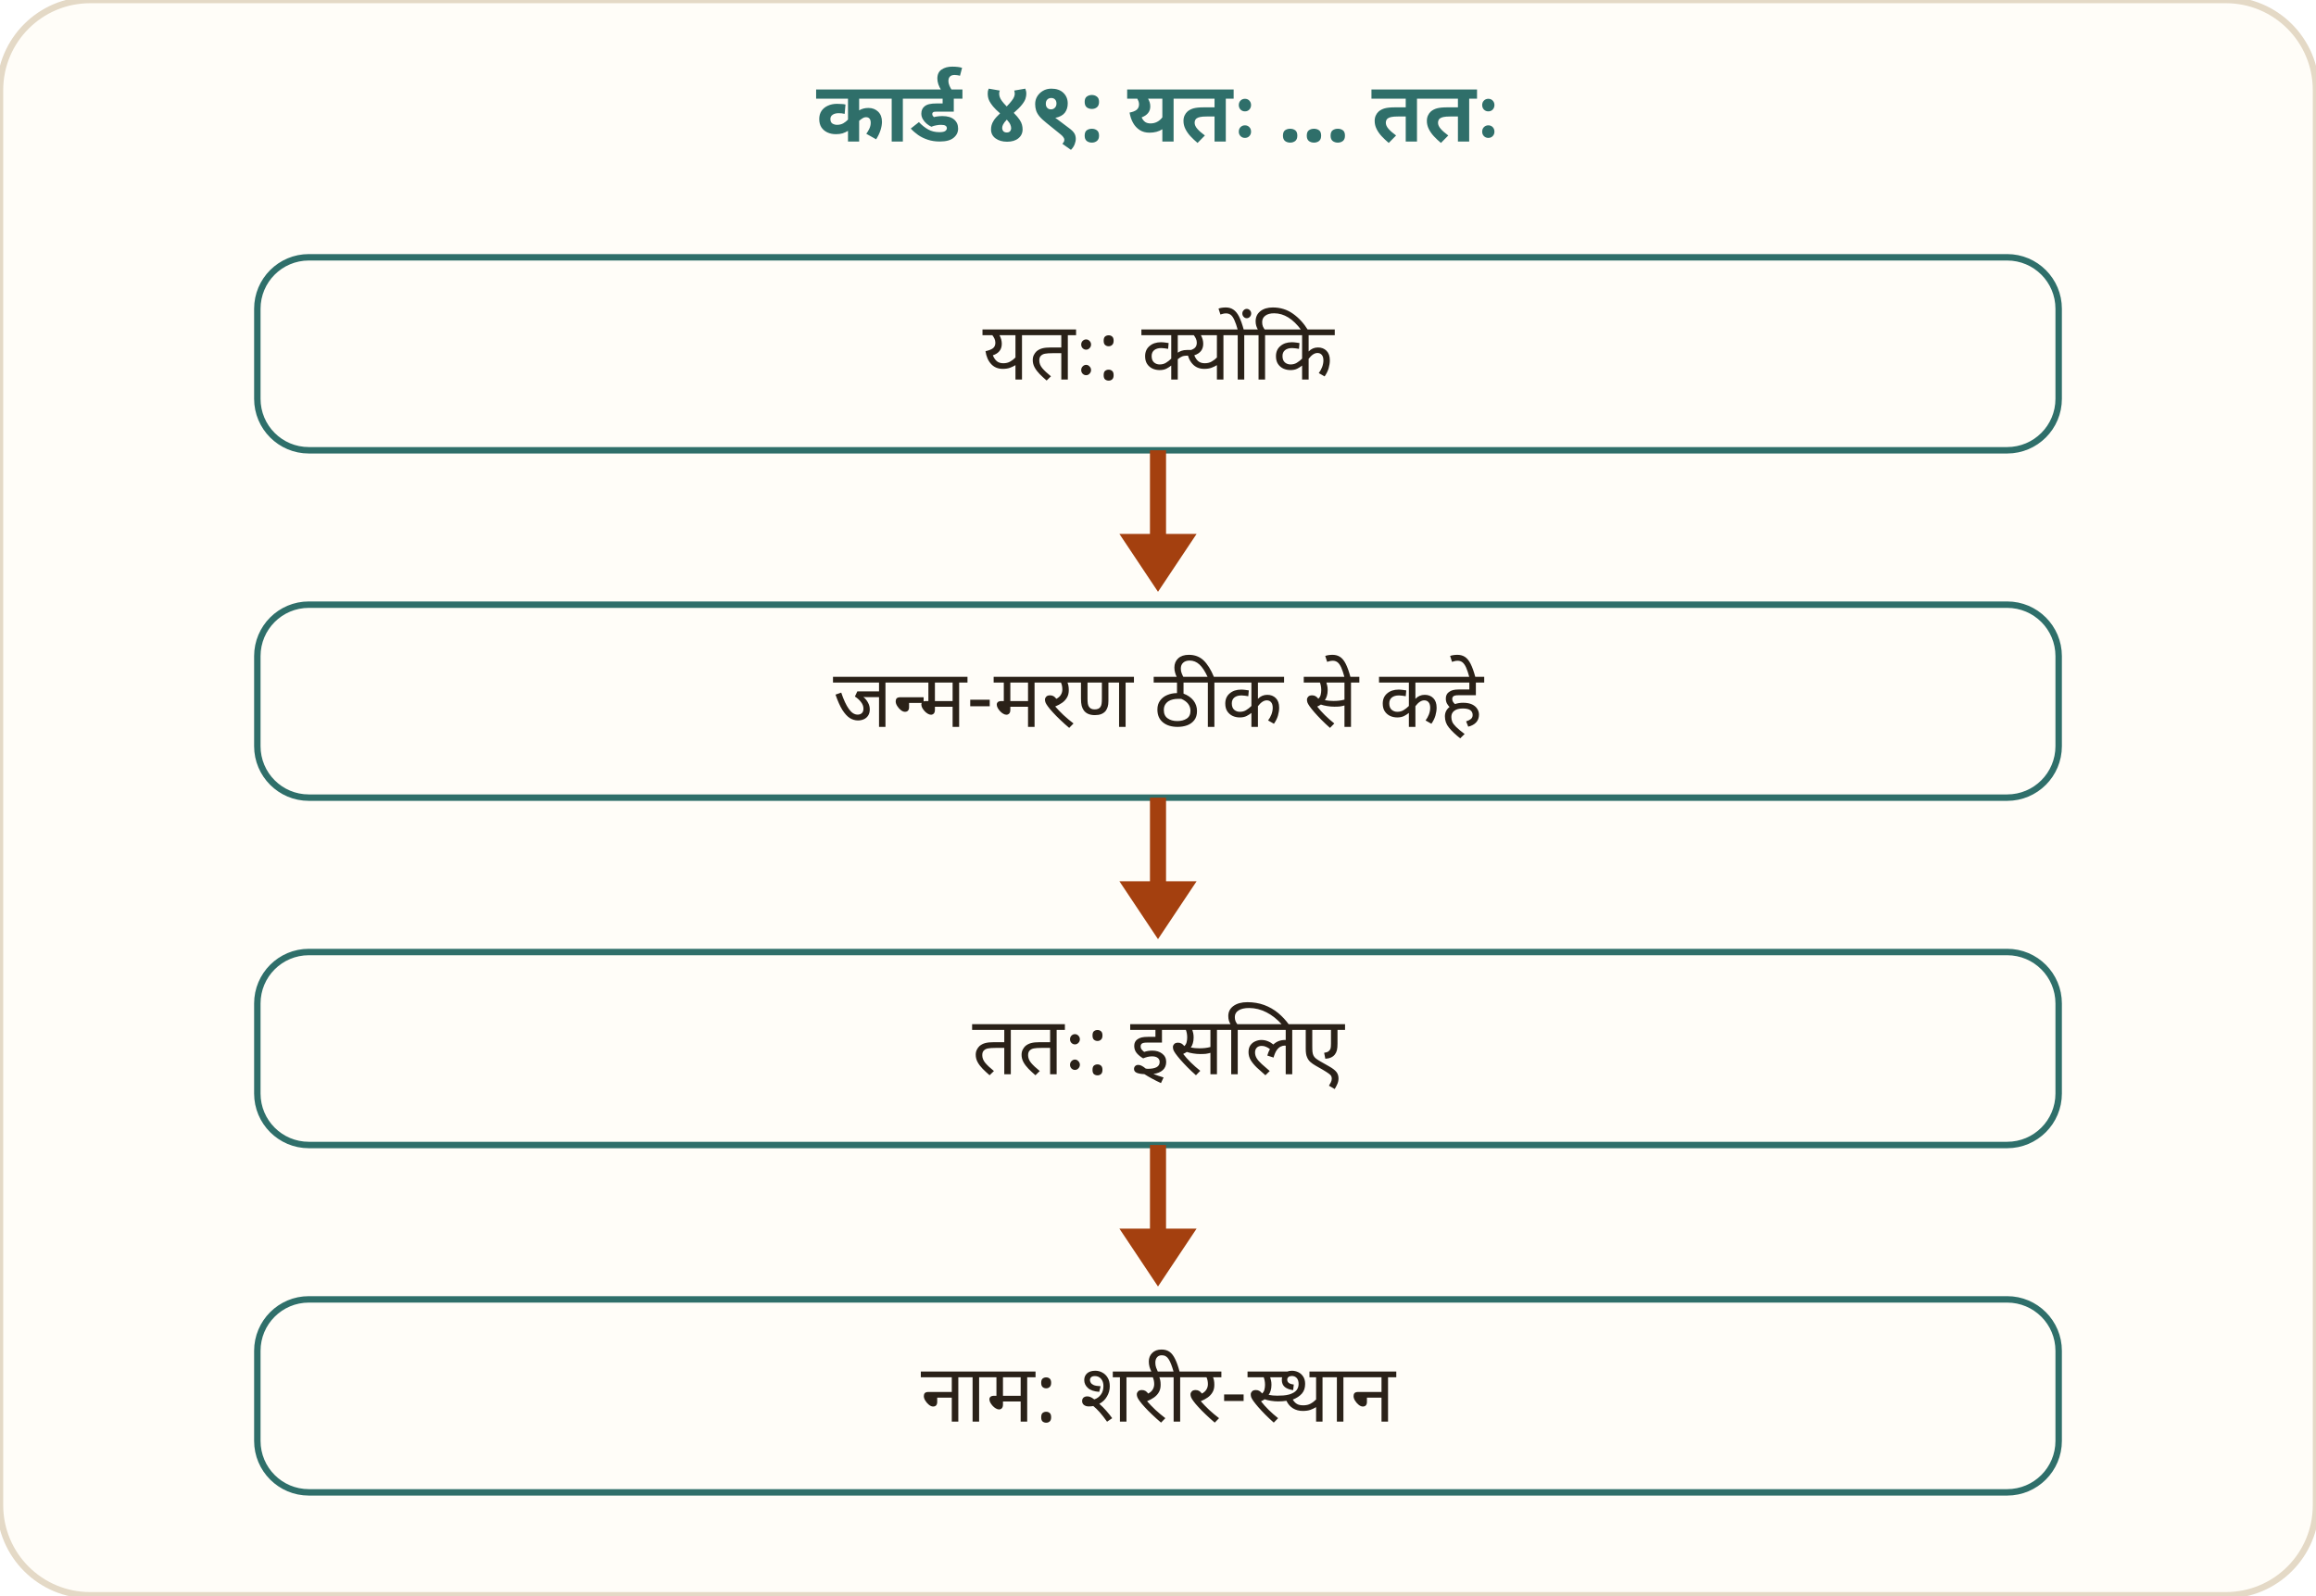
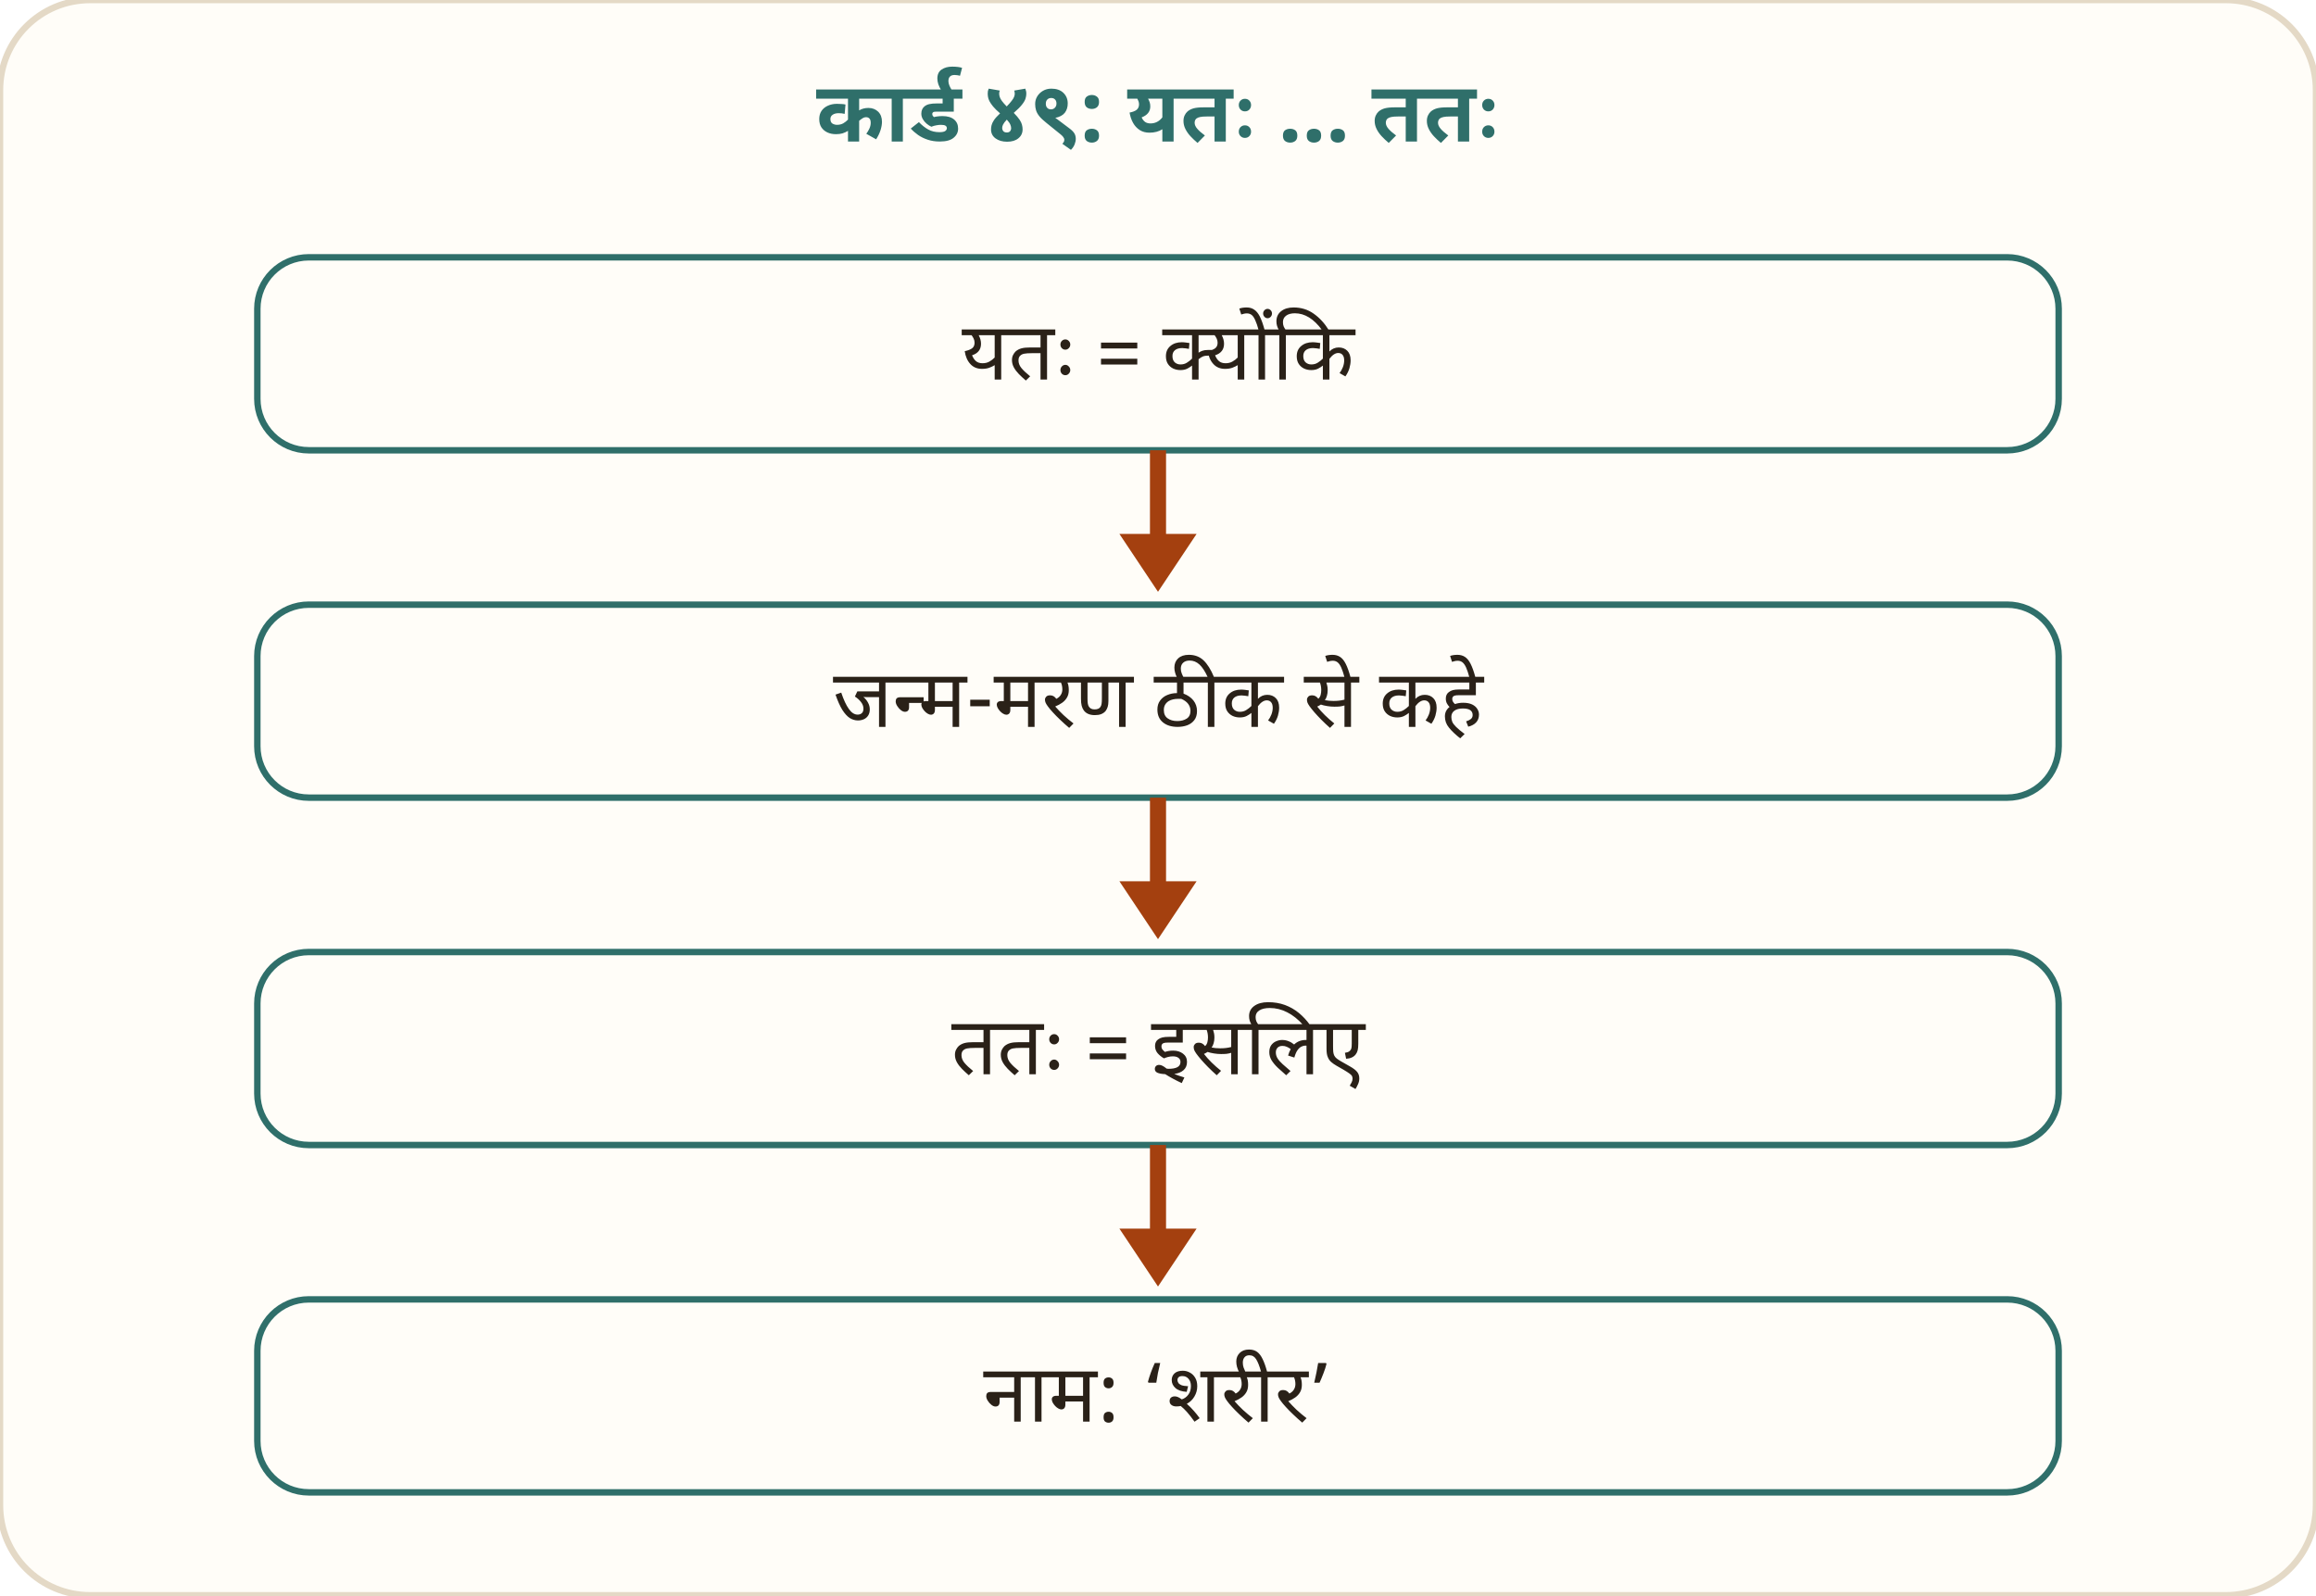
<svg xmlns="http://www.w3.org/2000/svg" viewBox="0 0 360 248" role="img">
  <rect width="360" height="248" rx="14" fill="#fffdf8" stroke="#e4d9c6" />
  <text x="180" y="22" font-family="'Noto Sans Devanagari','Mukta','Nirmala UI','Mangal',sans-serif" font-size="13" font-weight="700" fill="#2f6f6a" text-anchor="middle">कार्ड ४९: यतः ... ततः</text>
  <rect x="40" y="40" width="280" height="30" rx="8" fill="#fffdf8" stroke="#2f6f6a" />
-   <text x="180.0" y="59.0" font-family="'Noto Sans Devanagari','Mukta','Nirmala UI','Mangal',sans-serif" font-size="12.5" font-weight="500" fill="#2a2118" text-anchor="middle">यतः: क्योंकि</text>
+   <text x="180.0" y="59.0" font-family="'Noto Sans Devanagari','Mukta','Nirmala UI','Mangal',sans-serif" font-size="12.5" font-weight="500" fill="#2a2118" text-anchor="middle">यतः = क्योंकि</text>
  <line x1="180" y1="70" x2="180" y2="86" stroke="#a4400f" stroke-width="2.5" />
  <polygon points="180,92 174,83 186,83" fill="#a4400f" />
  <rect x="40" y="94" width="280" height="30" rx="8" fill="#fffdf8" stroke="#2f6f6a" />
  <text x="180.0" y="113.0" font-family="'Noto Sans Devanagari','Mukta','Nirmala UI','Mangal',sans-serif" font-size="12.5" font-weight="500" fill="#2a2118" text-anchor="middle">जन्म-मरण ठीक से कहे</text>
  <line x1="180" y1="124" x2="180" y2="140" stroke="#a4400f" stroke-width="2.5" />
  <polygon points="180,146 174,137 186,137" fill="#a4400f" />
  <rect x="40" y="148" width="280" height="30" rx="8" fill="#fffdf8" stroke="#2f6f6a" />
-   <text x="180.0" y="167.0" font-family="'Noto Sans Devanagari','Mukta','Nirmala UI','Mangal',sans-serif" font-size="12.5" font-weight="500" fill="#2a2118" text-anchor="middle">ततः: इसलिए</text>
+   <text x="180.0" y="167.0" font-family="'Noto Sans Devanagari','Mukta','Nirmala UI','Mangal',sans-serif" font-size="12.5" font-weight="500" fill="#2a2118" text-anchor="middle">ततः = इसलिए</text>
  <line x1="180" y1="178" x2="180" y2="194" stroke="#a4400f" stroke-width="2.5" />
  <polygon points="180,200 174,191 186,191" fill="#a4400f" />
  <rect x="40" y="202" width="280" height="30" rx="8" fill="#fffdf8" stroke="#2f6f6a" />
-   <text x="180.0" y="221.0" font-family="'Noto Sans Devanagari','Mukta','Nirmala UI','Mangal',sans-serif" font-size="12.5" font-weight="500" fill="#2a2118" text-anchor="middle">नाम: शरीर-स्थान</text>
+   <text x="180.0" y="221.0" font-family="'Noto Sans Devanagari','Mukta','Nirmala UI','Mangal',sans-serif" font-size="12.5" font-weight="500" fill="#2a2118" text-anchor="middle">नाम: ‘शरीर’</text>
</svg>
